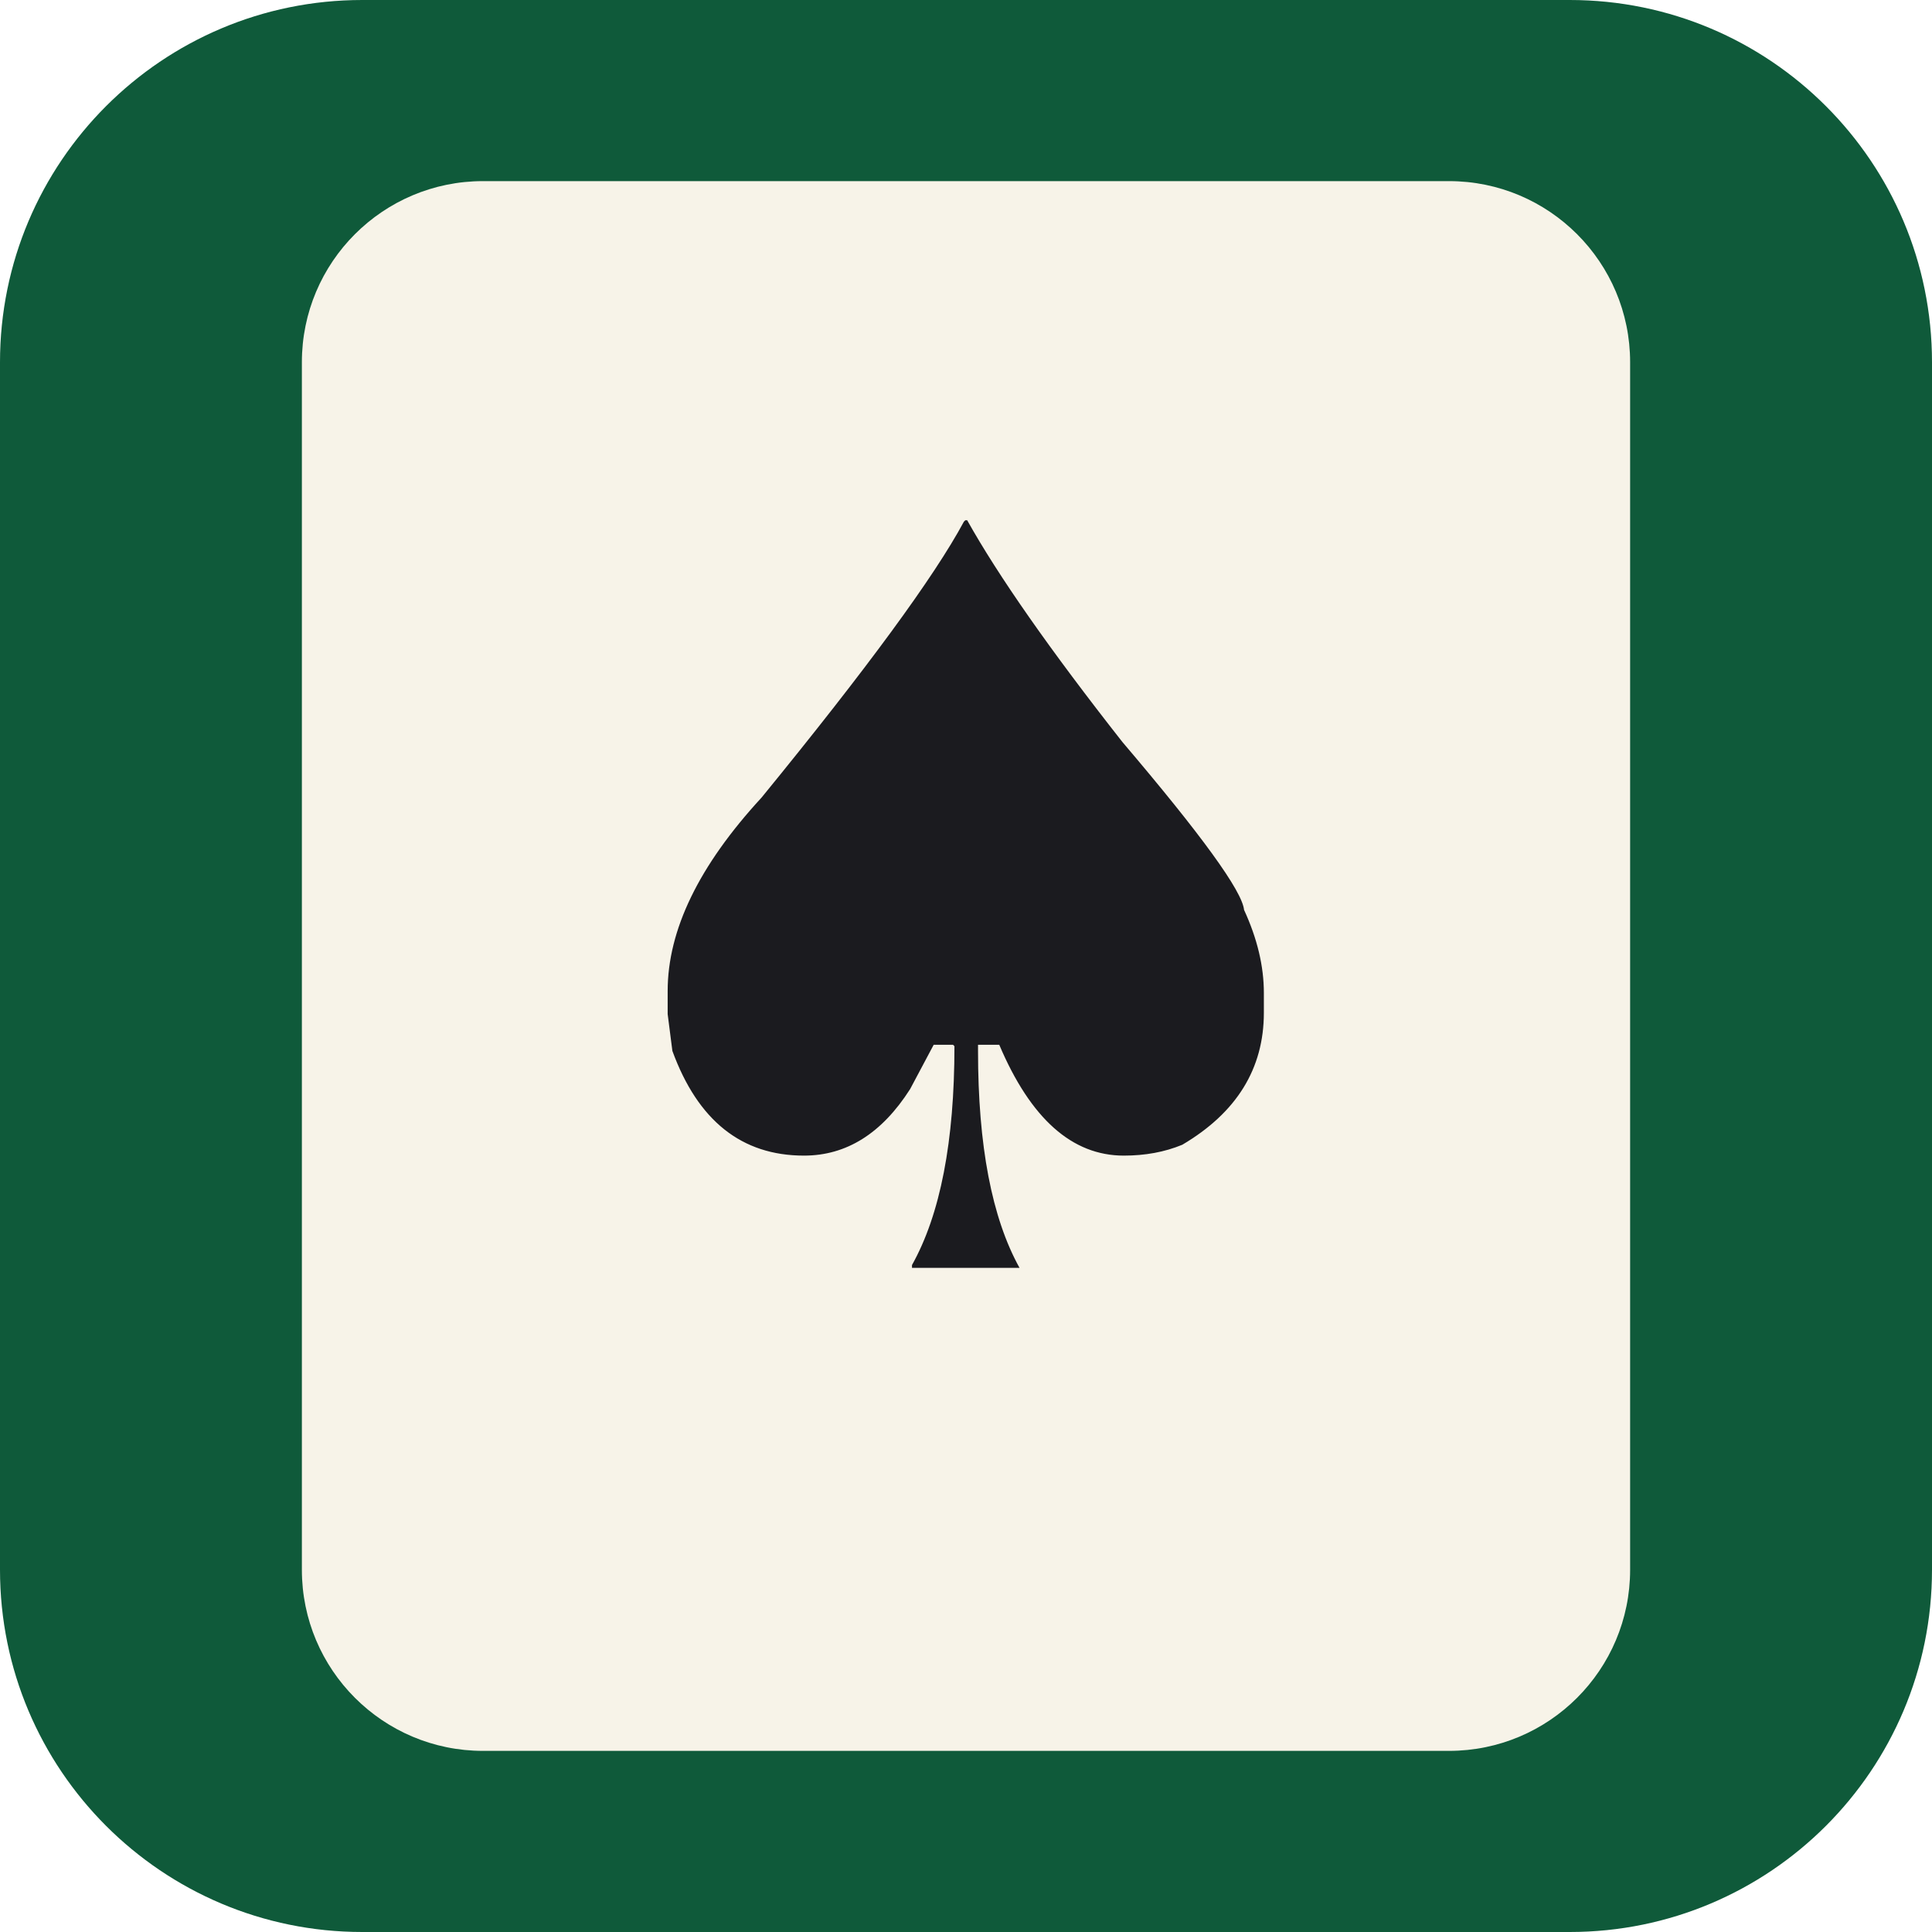
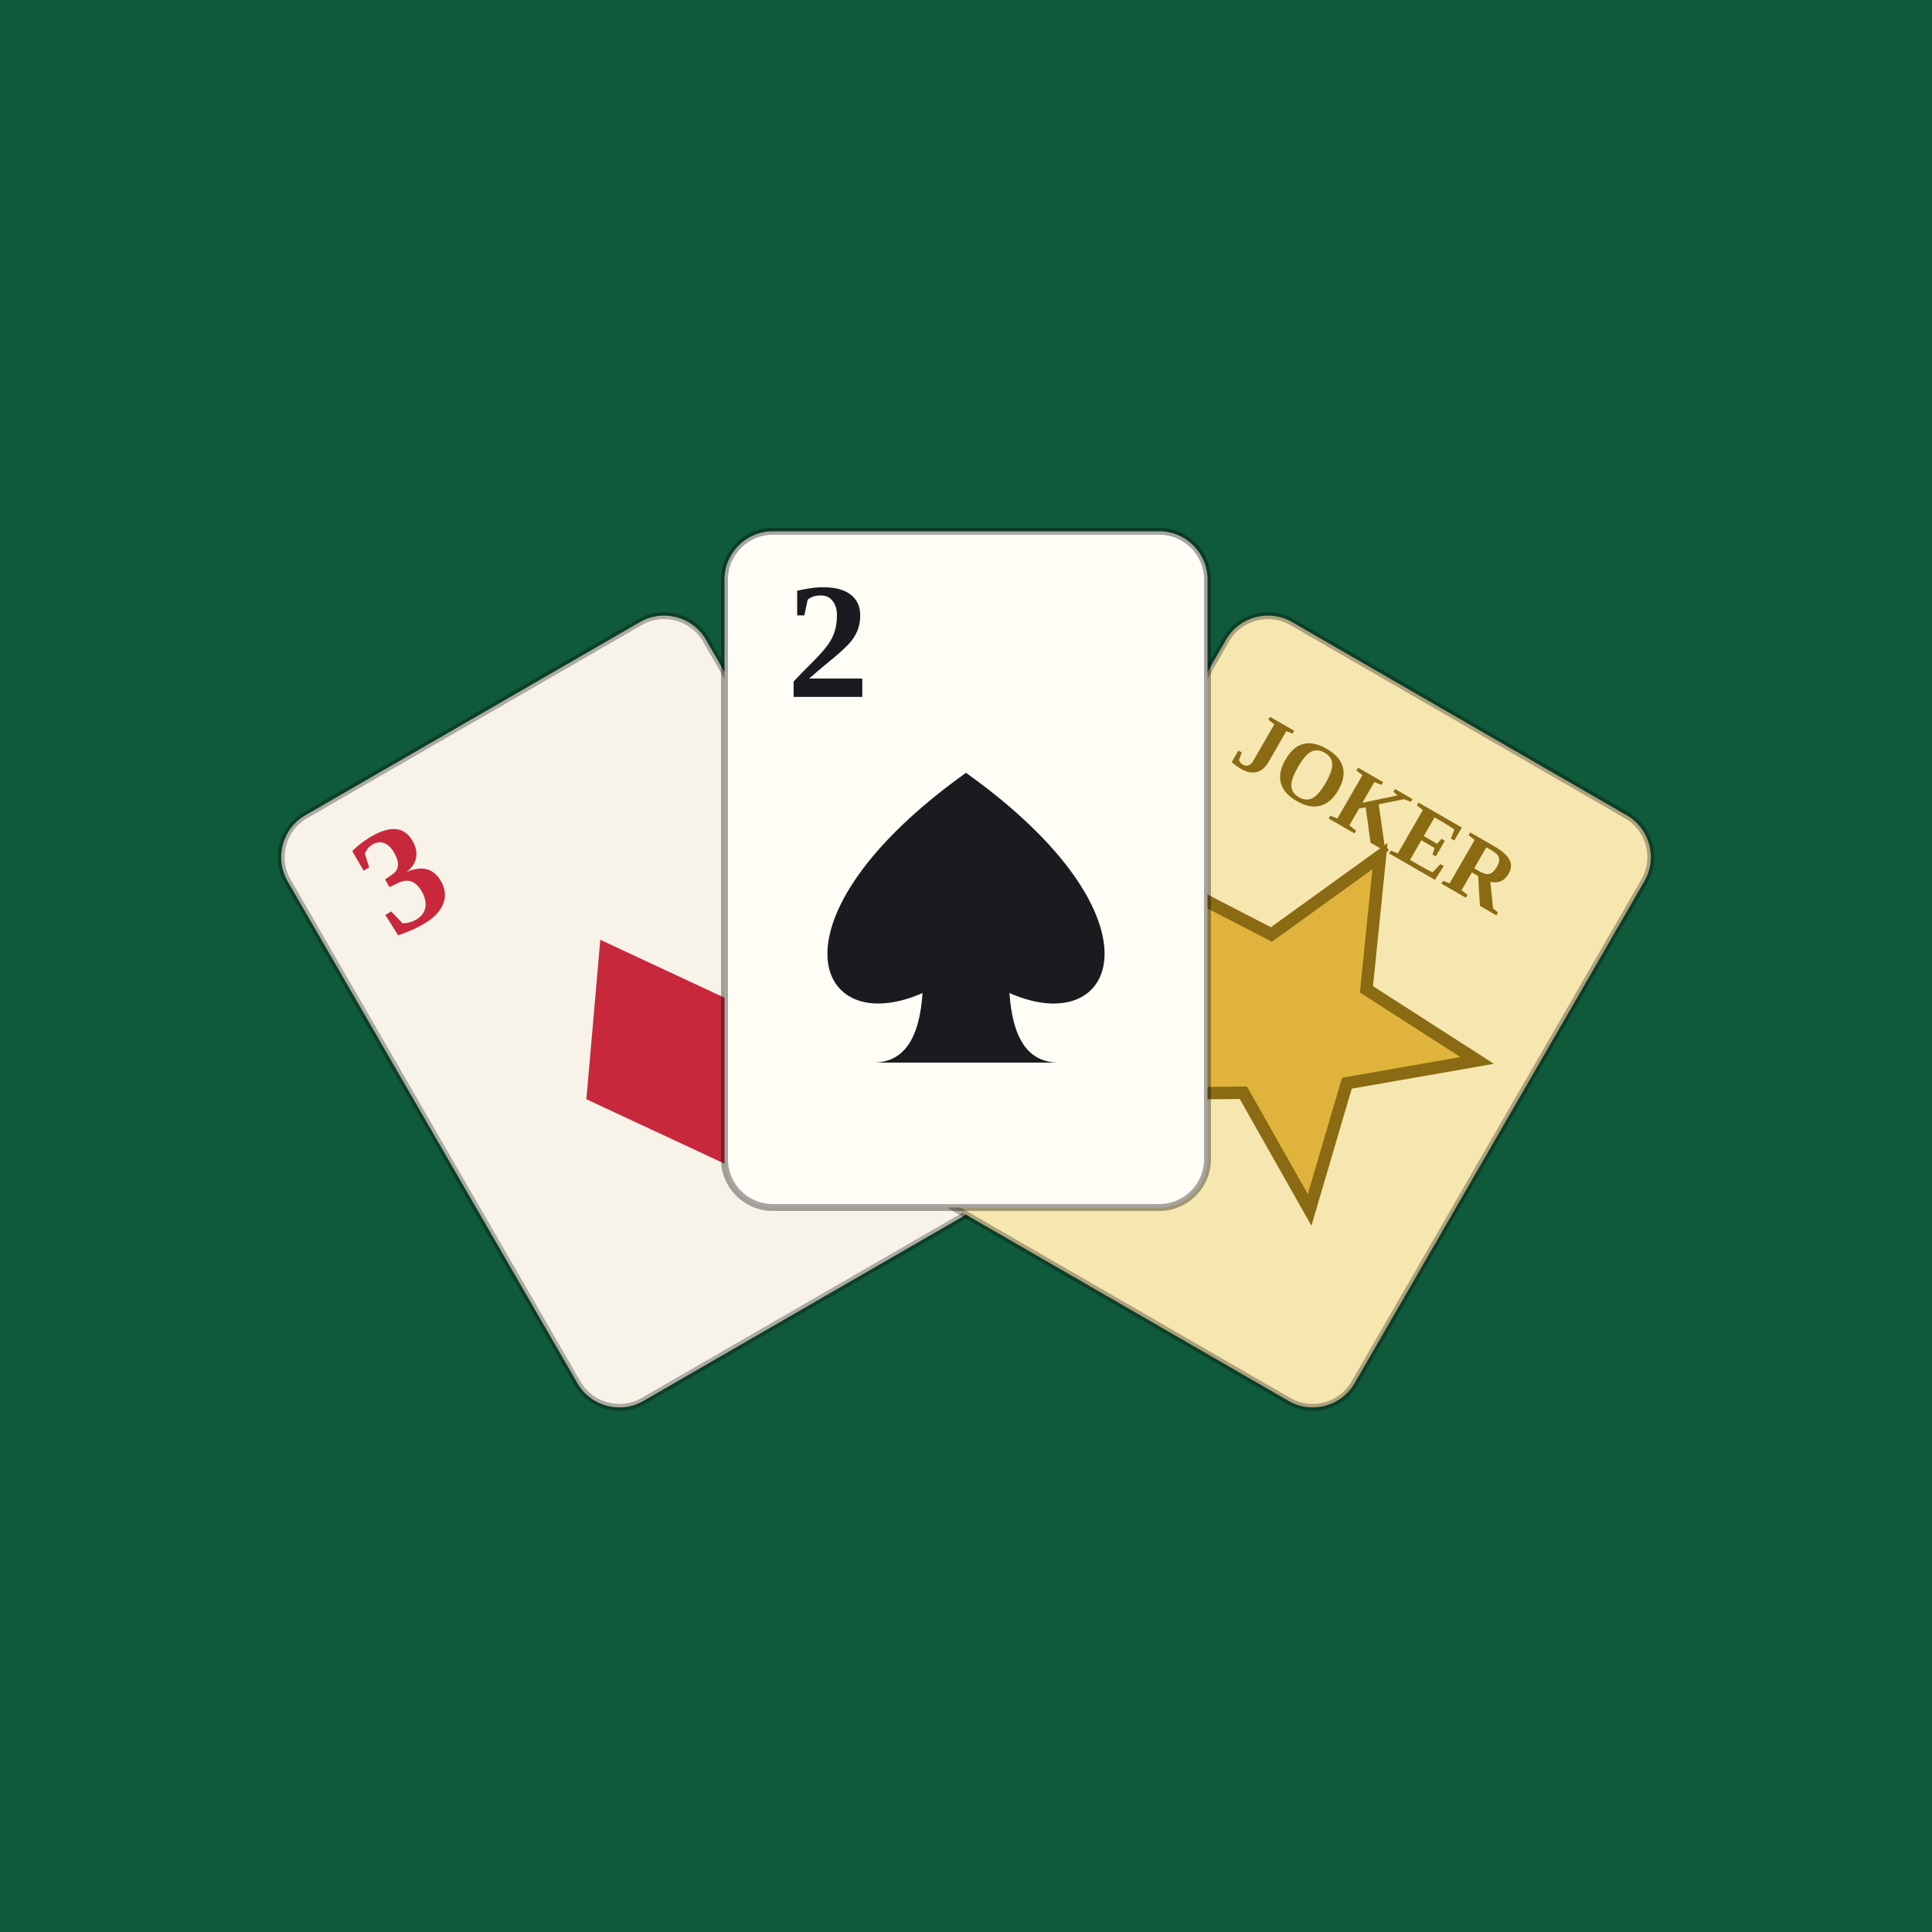
- <svg xmlns="http://www.w3.org/2000/svg" viewBox="0 0 64 64">
-   <rect width="64" height="64" rx="12" fill="#0f5a3a" />
-   <rect x="10" y="6" width="44" height="52" rx="6" fill="#f7f3e8" />
-   <text x="32" y="42" font-size="34" text-anchor="middle" fill="#1b1b1f" font-family="serif">♠</text>
+ <svg xmlns="http://www.w3.org/2000/svg" viewBox="10 -63 280 280">
+   <rect x="10" y="-63" width="280" height="280" fill="#0f5a3a" />
+   <g transform="rotate(-30 150 165)">
+     <rect x="115" y="22" width="70" height="98" rx="7" fill="#f7f3e8" stroke="#000" stroke-opacity="0.3" />
+     <text x="124" y="44" font-family="Georgia, 'Times New Roman', serif" font-size="22" font-weight="700" fill="#c8283c">3</text>
+     <g transform="translate(150 78) scale(1.9)" fill="#c8283c">
+       <path d="M0-10 7 0 0 10-7 0Z" />
+     </g>
+   </g>
+   <g transform="rotate(30 150 165)">
+     <rect x="115" y="22" width="70" height="98" rx="7" fill="#f6e7b0" stroke="#000" stroke-opacity="0.3" />
+     <path transform="translate(150 72) scale(1.5)" fill="#e0b43c" stroke="#8a6a12" stroke-width="1.2" d="M0-18 5.3-6.2 18-5.6 8.2 2.6 11.2 15 0 8.4-11.2 15-8.2 2.6-18-5.6-5.3-6.2Z" />
+     <text x="124" y="44" font-family="Georgia, 'Times New Roman', serif" font-size="13" font-weight="700" fill="#8a6a12">JOKER</text>
+   </g>
+   <g>
+     <rect x="115" y="14" width="70" height="98" rx="7" fill="#fffdf6" stroke="#000" stroke-opacity="0.35" />
+     <text x="124" y="38" font-family="Georgia, 'Times New Roman', serif" font-size="24" font-weight="700" fill="#1b1b1f">2</text>
+     <g transform="translate(150 70) scale(2.1)" fill="#1b1b1f">
+       <path d="M0-10C-14 0-10.5 8.5-3 5.2-3.2 8.2-4.2 10-6.4 10h12.8C4.2 10 3.2 8.2 3 5.2 10.5 8.5 14 0 0-10Z" />
+     </g>
+   </g>
</svg>
